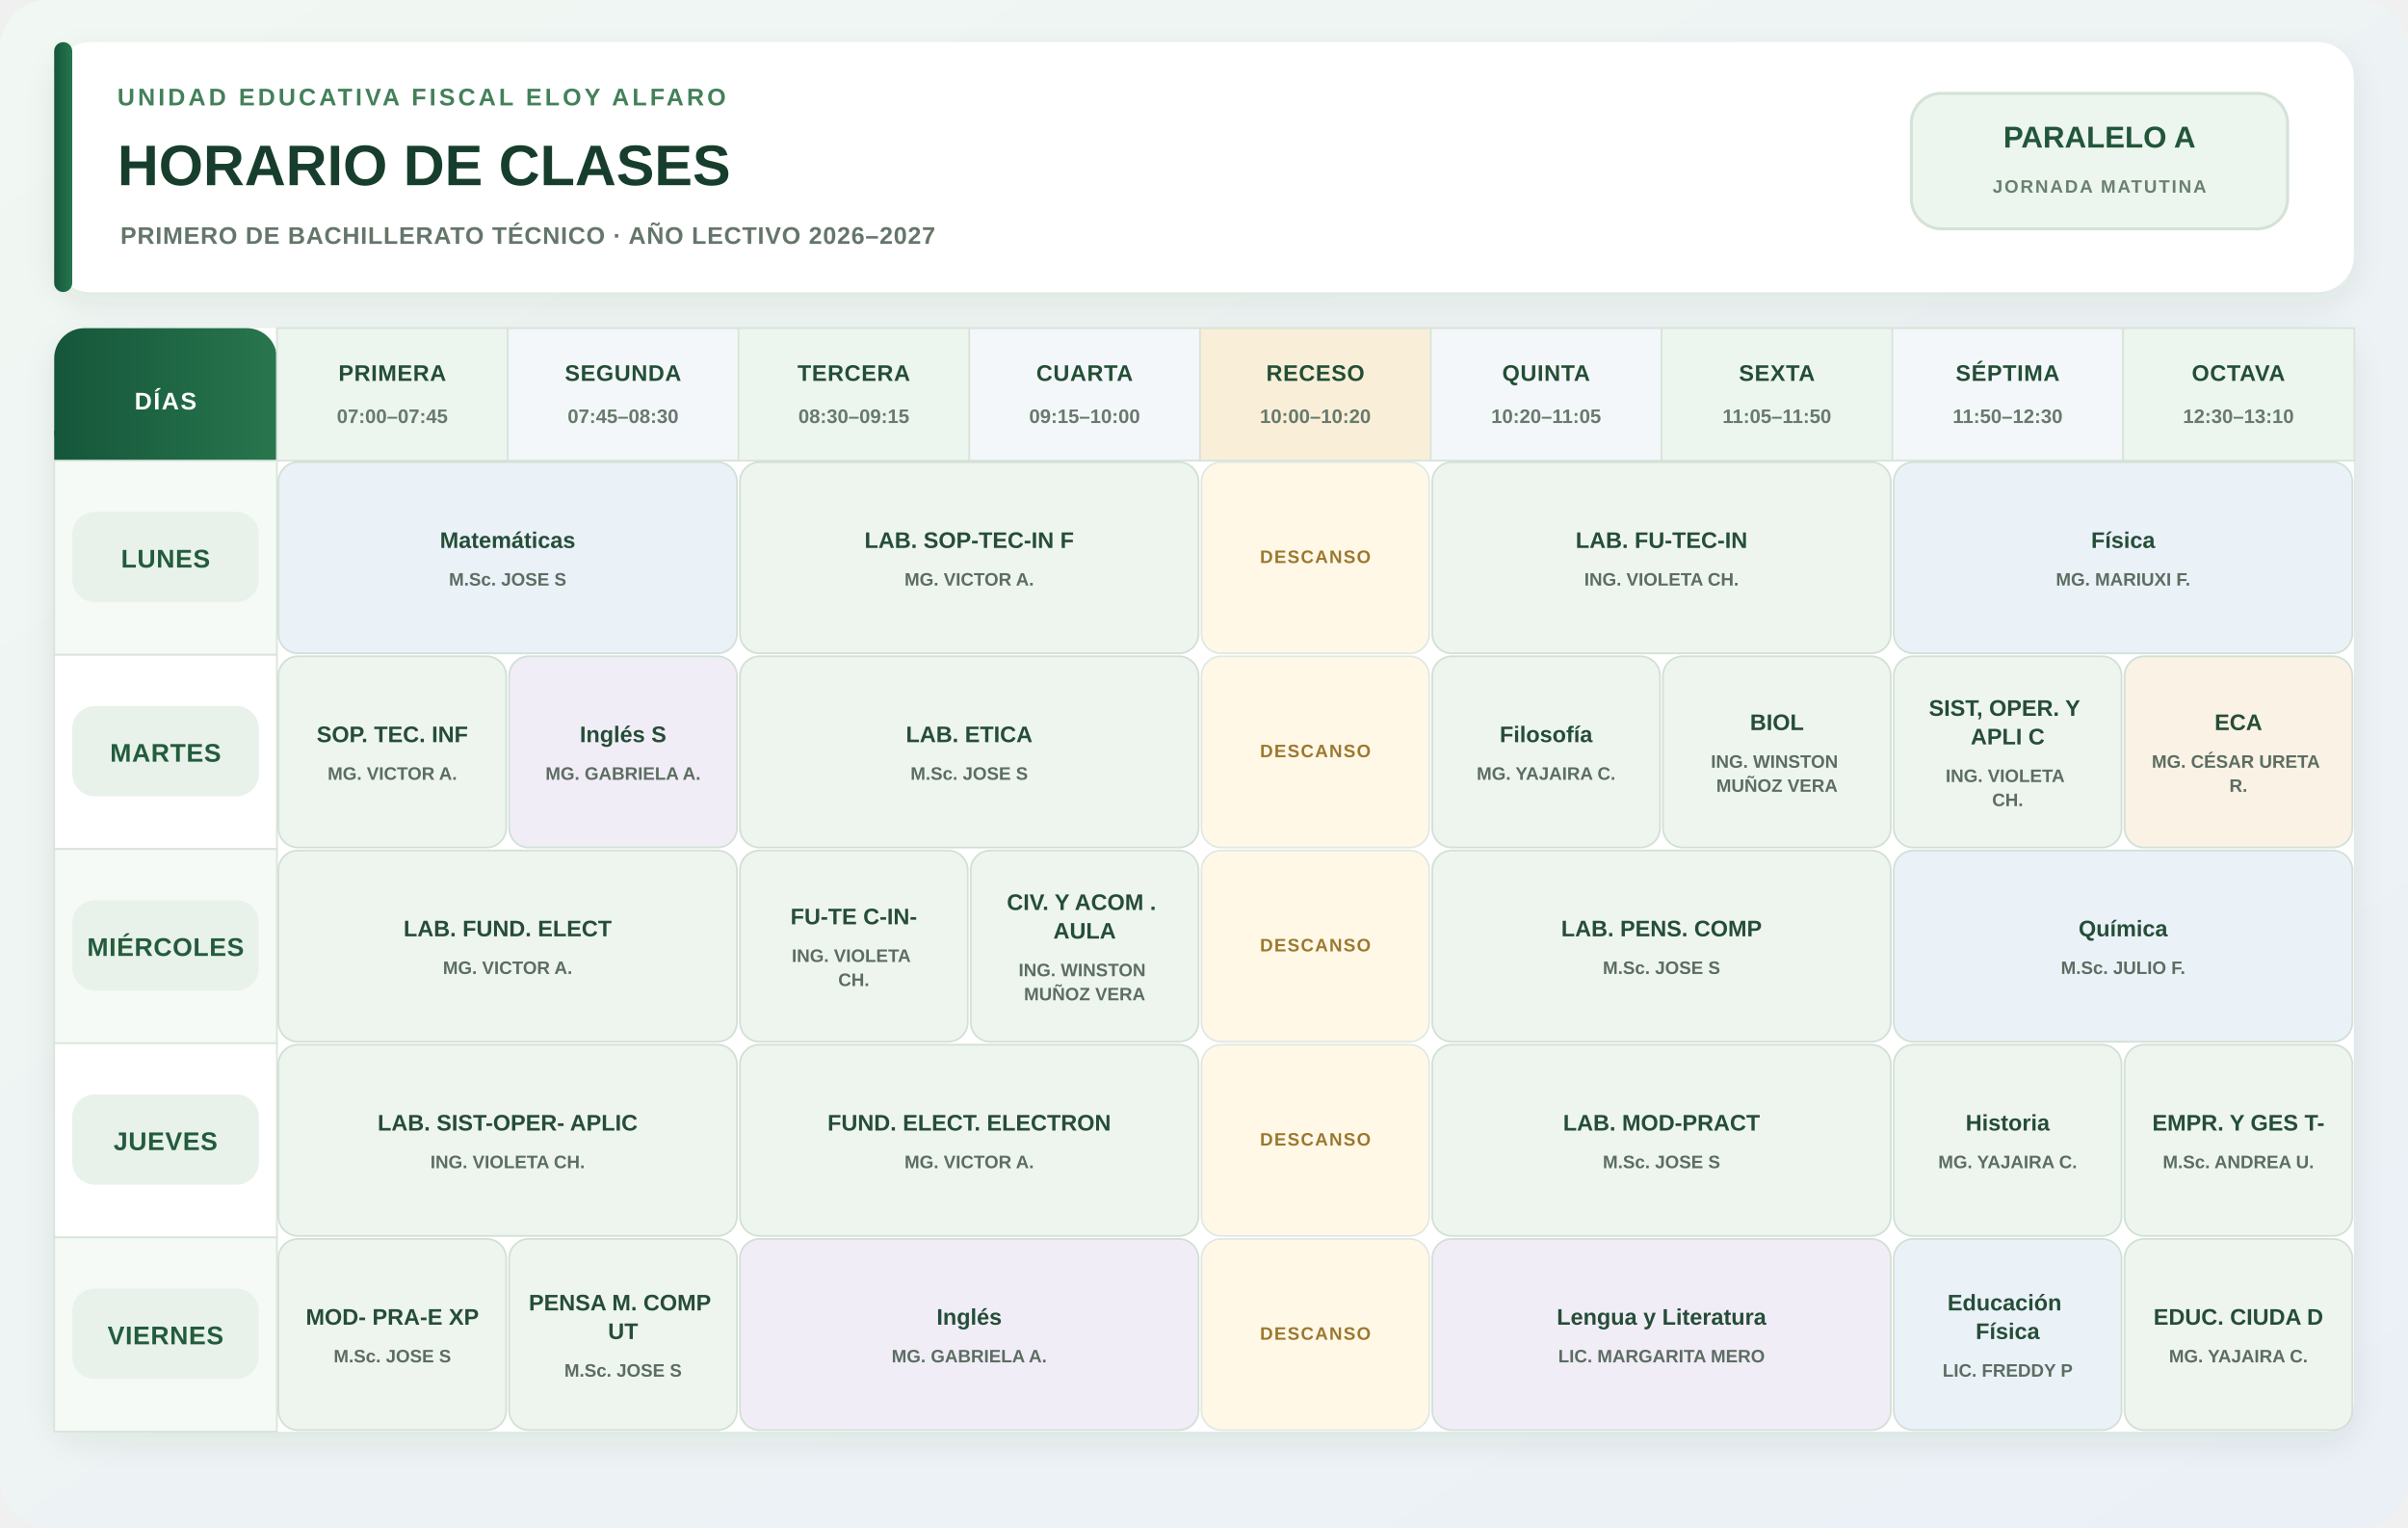
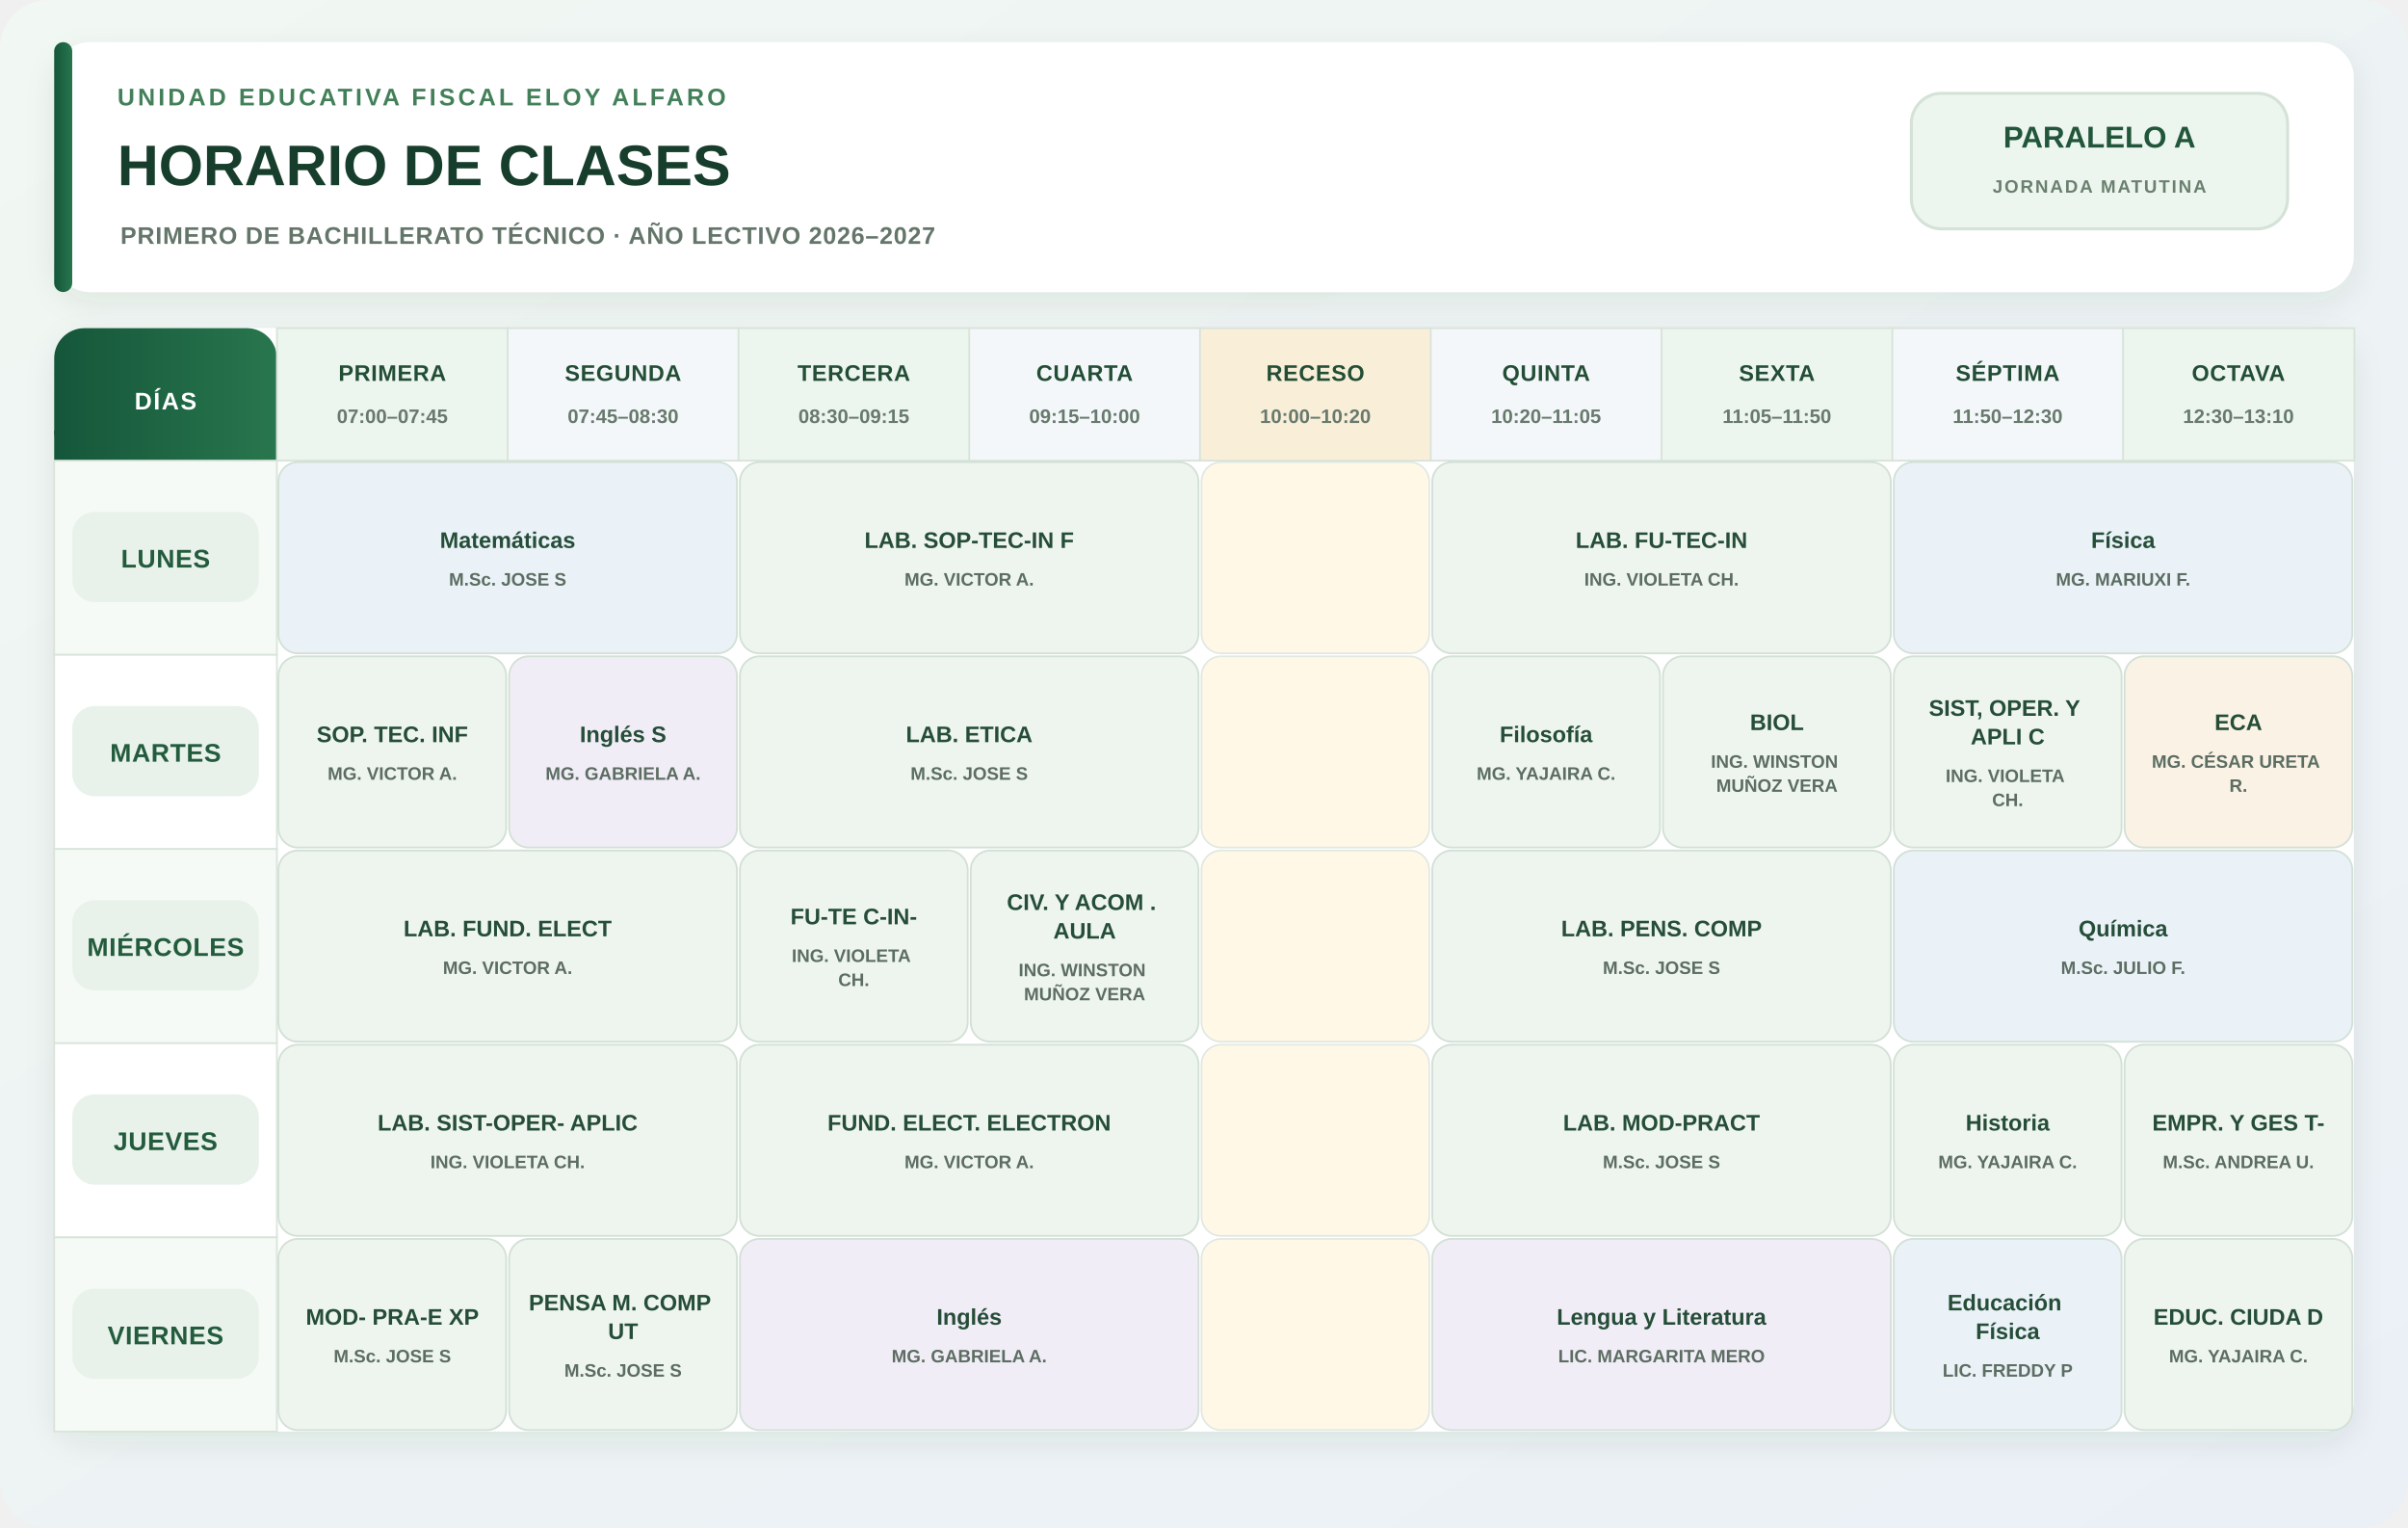
<svg xmlns="http://www.w3.org/2000/svg" width="1600" height="1015" viewBox="0 0 1600 1015" role="img" aria-labelledby="title desc">
  <defs>
    <linearGradient id="bg" x1="0" y1="0" x2="1" y2="1">
      <stop offset="0" stop-color="#f1f7f2" />
      <stop offset="1" stop-color="#eaf0f6" />
    </linearGradient>
    <linearGradient id="bar" x1="0" y1="0" x2="1" y2="0">
      <stop offset="0" stop-color="#15563a" />
      <stop offset="1" stop-color="#28764e" />
    </linearGradient>
    <filter id="shadow" x="-10%" y="-10%" width="120%" height="130%">
      <feDropShadow dx="0" dy="7" stdDeviation="10" flood-color="#163b2b" flood-opacity=".08" />
    </filter>
  </defs>
  <rect width="1600" height="1015" rx="32" fill="url(#bg)" />
  <rect x="36" y="28" width="1528" height="166" rx="24" fill="#fff" filter="url(#shadow)" />
  <rect x="36" y="28" width="12" height="166" rx="6" fill="url(#bar)" />
  <text x="78" y="70" class="eyebrow">UNIDAD EDUCATIVA FISCAL ELOY ALFARO</text>
  <text x="78" y="123" class="title">HORARIO DE CLASES</text>
  <text x="80" y="162" class="subtitle">PRIMERO DE BACHILLERATO TÉCNICO · AÑO LECTIVO 2026–2027</text>
  <rect x="1270" y="62" width="250" height="90" rx="20" fill="#edf5ef" stroke="#d4e2d7" stroke-width="2" />
  <text x="1395" y="98" text-anchor="middle" class="parallel-label">PARALELO A</text>
  <text x="1395" y="128" text-anchor="middle" class="parallel-sub">JORNADA MATUTINA</text>
  <rect x="36" y="218" width="1528" height="733" rx="20" fill="#fff" filter="url(#shadow)" />
  <rect x="36" y="218" width="148" height="88" rx="20" fill="url(#bar)" />
  <rect x="36" y="286" width="148" height="20" fill="url(#bar)" />
  <text x="110.0" y="272" text-anchor="middle" class="hdr-day">DÍAS</text>
  <rect x="184.00" y="218" width="153.73" height="88" fill="#edf5ef" stroke="#d8e3da" stroke-width="1.2" />
  <text x="260.67" y="253" text-anchor="middle" class="hdr-period">PRIMERA</text>
  <text x="260.67" y="281" text-anchor="middle" class="hdr-time">07:00–07:45</text>
  <rect x="337.33" y="218" width="153.73" height="88" fill="#f4f7f9" stroke="#d8e3da" stroke-width="1.2" />
  <text x="414.00" y="253" text-anchor="middle" class="hdr-period">SEGUNDA</text>
  <text x="414.00" y="281" text-anchor="middle" class="hdr-time">07:45–08:30</text>
  <rect x="490.67" y="218" width="153.73" height="88" fill="#edf5ef" stroke="#d8e3da" stroke-width="1.2" />
  <text x="567.33" y="253" text-anchor="middle" class="hdr-period">TERCERA</text>
  <text x="567.33" y="281" text-anchor="middle" class="hdr-time">08:30–09:15</text>
  <rect x="644.00" y="218" width="153.73" height="88" fill="#f4f7f9" stroke="#d8e3da" stroke-width="1.2" />
  <text x="720.67" y="253" text-anchor="middle" class="hdr-period">CUARTA</text>
  <text x="720.67" y="281" text-anchor="middle" class="hdr-time">09:15–10:00</text>
  <rect x="797.33" y="218" width="153.73" height="88" fill="#f9efd8" stroke="#d8e3da" stroke-width="1.2" />
  <text x="874.00" y="253" text-anchor="middle" class="hdr-period">RECESO</text>
  <text x="874.00" y="281" text-anchor="middle" class="hdr-time">10:00–10:20</text>
  <rect x="950.67" y="218" width="153.73" height="88" fill="#f4f7f9" stroke="#d8e3da" stroke-width="1.2" />
  <text x="1027.33" y="253" text-anchor="middle" class="hdr-period">QUINTA</text>
  <text x="1027.33" y="281" text-anchor="middle" class="hdr-time">10:20–11:05</text>
  <rect x="1104.00" y="218" width="153.73" height="88" fill="#edf5ef" stroke="#d8e3da" stroke-width="1.2" />
  <text x="1180.67" y="253" text-anchor="middle" class="hdr-period">SEXTA</text>
  <text x="1180.67" y="281" text-anchor="middle" class="hdr-time">11:05–11:50</text>
  <rect x="1257.33" y="218" width="153.73" height="88" fill="#f4f7f9" stroke="#d8e3da" stroke-width="1.2" />
  <text x="1334.00" y="253" text-anchor="middle" class="hdr-period">SÉPTIMA</text>
  <text x="1334.00" y="281" text-anchor="middle" class="hdr-time">11:50–12:30</text>
  <rect x="1410.67" y="218" width="153.73" height="88" fill="#edf5ef" stroke="#d8e3da" stroke-width="1.2" />
  <text x="1487.33" y="253" text-anchor="middle" class="hdr-period">OCTAVA</text>
  <text x="1487.33" y="281" text-anchor="middle" class="hdr-time">12:30–13:10</text>
  <rect x="36" y="306" width="148" height="129" fill="#f5faf6" stroke="#d9e5db" stroke-width="1.2" />
  <rect x="48" y="340" width="124" height="60" rx="15" fill="#e8f2ea" />
  <text x="110.0" y="377" text-anchor="middle" class="day-text">LUNES</text>
  <rect x="185.00" y="307" width="304.67" height="127" rx="13" fill="#eaf2f8" stroke="#d3e0d6" stroke-width="1.2" />
  <text class="subject" x="337.3" y="364.0" text-anchor="middle">
    <tspan x="337.3" dy="0">Matemáticas</tspan>
  </text>
  <text class="teacher" x="337.3" y="389.0" text-anchor="middle">
    <tspan x="337.3" dy="0">M.Sc. JOSE S</tspan>
  </text>
  <rect x="491.67" y="307" width="304.67" height="127" rx="13" fill="#eef5ef" stroke="#d3e0d6" stroke-width="1.2" />
  <text class="subject" x="644.0" y="364.0" text-anchor="middle">
    <tspan x="644.0" dy="0">LAB. SOP-TEC-IN F</tspan>
  </text>
  <text class="teacher" x="644.0" y="389.0" text-anchor="middle">
    <tspan x="644.0" dy="0">MG. VICTOR A.</tspan>
  </text>
  <rect x="798.33" y="307" width="151.33" height="127" rx="13" fill="#fff8e7" stroke="#e0e8e1" stroke-width="1.1" />
-   <text x="874.00" y="374" text-anchor="middle" class="recess">DESCANSO</text>
+   <text x="874.00" y="374" text-anchor="middle" class="recess" />
  <rect x="951.67" y="307" width="304.67" height="127" rx="13" fill="#eef5ef" stroke="#d3e0d6" stroke-width="1.2" />
  <text class="subject" x="1104.0" y="364.0" text-anchor="middle">
    <tspan x="1104.0" dy="0">LAB. FU-TEC-IN</tspan>
  </text>
  <text class="teacher" x="1104.0" y="389.0" text-anchor="middle">
    <tspan x="1104.0" dy="0">ING. VIOLETA CH.</tspan>
  </text>
  <rect x="1258.33" y="307" width="304.67" height="127" rx="13" fill="#eaf2f8" stroke="#d3e0d6" stroke-width="1.2" />
  <text class="subject" x="1410.7" y="364.0" text-anchor="middle">
    <tspan x="1410.7" dy="0">Física</tspan>
  </text>
  <text class="teacher" x="1410.7" y="389.0" text-anchor="middle">
    <tspan x="1410.7" dy="0">MG. MARIUXI F.</tspan>
  </text>
  <rect x="36" y="435" width="148" height="129" fill="#fff" stroke="#d9e5db" stroke-width="1.2" />
  <rect x="48" y="469" width="124" height="60" rx="15" fill="#e8f2ea" />
  <text x="110.0" y="506" text-anchor="middle" class="day-text">MARTES</text>
  <rect x="185.00" y="436" width="151.33" height="127" rx="13" fill="#eef5ef" stroke="#d3e0d6" stroke-width="1.2" />
  <text class="subject" x="260.7" y="493.0" text-anchor="middle">
    <tspan x="260.7" dy="0">SOP. TEC. INF</tspan>
  </text>
  <text class="teacher" x="260.7" y="518.0" text-anchor="middle">
    <tspan x="260.7" dy="0">MG. VICTOR A.</tspan>
  </text>
  <rect x="338.33" y="436" width="151.33" height="127" rx="13" fill="#f1edf7" stroke="#d3e0d6" stroke-width="1.2" />
  <text class="subject" x="414.0" y="493.0" text-anchor="middle">
    <tspan x="414.0" dy="0">Inglés S</tspan>
  </text>
  <text class="teacher" x="414.0" y="518.0" text-anchor="middle">
    <tspan x="414.0" dy="0">MG. GABRIELA A.</tspan>
  </text>
  <rect x="491.67" y="436" width="304.67" height="127" rx="13" fill="#eef5ef" stroke="#d3e0d6" stroke-width="1.2" />
  <text class="subject" x="644.0" y="493.0" text-anchor="middle">
    <tspan x="644.0" dy="0">LAB. ETICA</tspan>
  </text>
  <text class="teacher" x="644.0" y="518.0" text-anchor="middle">
    <tspan x="644.0" dy="0">M.Sc. JOSE S</tspan>
  </text>
  <rect x="798.33" y="436" width="151.33" height="127" rx="13" fill="#fff8e7" stroke="#e0e8e1" stroke-width="1.1" />
-   <text x="874.00" y="503" text-anchor="middle" class="recess">DESCANSO</text>
+   <text x="874.00" y="503" text-anchor="middle" class="recess" />
  <rect x="951.67" y="436" width="151.33" height="127" rx="13" fill="#eef5ef" stroke="#d3e0d6" stroke-width="1.2" />
  <text class="subject" x="1027.3" y="493.0" text-anchor="middle">
    <tspan x="1027.3" dy="0">Filosofía</tspan>
  </text>
  <text class="teacher" x="1027.3" y="518.0" text-anchor="middle">
    <tspan x="1027.3" dy="0">MG. YAJAIRA C.</tspan>
  </text>
  <rect x="1105.00" y="436" width="151.33" height="127" rx="13" fill="#eef5ef" stroke="#d3e0d6" stroke-width="1.2" />
  <text class="subject" x="1180.7" y="485.0" text-anchor="middle">
    <tspan x="1180.7" dy="0">BIOL</tspan>
  </text>
  <text class="teacher" x="1180.7" y="510.0" text-anchor="middle">
    <tspan x="1180.7" dy="0">ING. WINSTON</tspan>
    <tspan x="1180.7" dy="16">MUÑOZ VERA</tspan>
  </text>
  <rect x="1258.33" y="436" width="151.33" height="127" rx="13" fill="#eef5ef" stroke="#d3e0d6" stroke-width="1.2" />
  <text class="subject" x="1334.0" y="475.5" text-anchor="middle">
    <tspan x="1334.0" dy="0">SIST, OPER. Y</tspan>
    <tspan x="1334.0" dy="19">APLI C</tspan>
  </text>
  <text class="teacher" x="1334.0" y="519.5" text-anchor="middle">
    <tspan x="1334.0" dy="0">ING. VIOLETA</tspan>
    <tspan x="1334.0" dy="16">CH.</tspan>
  </text>
  <rect x="1411.67" y="436" width="151.33" height="127" rx="13" fill="#faf2e5" stroke="#d3e0d6" stroke-width="1.2" />
  <text class="subject" x="1487.3" y="485.0" text-anchor="middle">
    <tspan x="1487.3" dy="0">ECA</tspan>
  </text>
  <text class="teacher" x="1487.3" y="510.0" text-anchor="middle">
    <tspan x="1487.3" dy="0">MG. CÉSAR URETA</tspan>
    <tspan x="1487.3" dy="16">R.</tspan>
  </text>
  <rect x="36" y="564" width="148" height="129" fill="#f5faf6" stroke="#d9e5db" stroke-width="1.2" />
  <rect x="48" y="598" width="124" height="60" rx="15" fill="#e8f2ea" />
  <text x="110.0" y="635" text-anchor="middle" class="day-text">MIÉRCOLES</text>
  <rect x="185.00" y="565" width="304.67" height="127" rx="13" fill="#eef5ef" stroke="#d3e0d6" stroke-width="1.2" />
  <text class="subject" x="337.3" y="622.0" text-anchor="middle">
    <tspan x="337.3" dy="0">LAB. FUND. ELECT</tspan>
  </text>
  <text class="teacher" x="337.3" y="647.0" text-anchor="middle">
    <tspan x="337.3" dy="0">MG. VICTOR A.</tspan>
  </text>
  <rect x="491.67" y="565" width="151.33" height="127" rx="13" fill="#eef5ef" stroke="#d3e0d6" stroke-width="1.2" />
  <text class="subject" x="567.3" y="614.0" text-anchor="middle">
    <tspan x="567.3" dy="0">FU-TE C-IN-</tspan>
  </text>
  <text class="teacher" x="567.3" y="639.0" text-anchor="middle">
    <tspan x="567.3" dy="0">ING. VIOLETA</tspan>
    <tspan x="567.3" dy="16">CH.</tspan>
  </text>
  <rect x="645.00" y="565" width="151.33" height="127" rx="13" fill="#eef5ef" stroke="#d3e0d6" stroke-width="1.2" />
  <text class="subject" x="720.7" y="604.5" text-anchor="middle">
    <tspan x="720.7" dy="0">CIV. Y ACOM .</tspan>
    <tspan x="720.7" dy="19">AULA</tspan>
  </text>
  <text class="teacher" x="720.7" y="648.5" text-anchor="middle">
    <tspan x="720.7" dy="0">ING. WINSTON</tspan>
    <tspan x="720.7" dy="16">MUÑOZ VERA</tspan>
  </text>
  <rect x="798.33" y="565" width="151.33" height="127" rx="13" fill="#fff8e7" stroke="#e0e8e1" stroke-width="1.1" />
-   <text x="874.00" y="632" text-anchor="middle" class="recess">DESCANSO</text>
+   <text x="874.00" y="632" text-anchor="middle" class="recess" />
  <rect x="951.67" y="565" width="304.67" height="127" rx="13" fill="#eef5ef" stroke="#d3e0d6" stroke-width="1.2" />
  <text class="subject" x="1104.0" y="622.0" text-anchor="middle">
    <tspan x="1104.0" dy="0">LAB. PENS. COMP</tspan>
  </text>
  <text class="teacher" x="1104.0" y="647.0" text-anchor="middle">
    <tspan x="1104.0" dy="0">M.Sc. JOSE S</tspan>
  </text>
  <rect x="1258.33" y="565" width="304.67" height="127" rx="13" fill="#eaf2f8" stroke="#d3e0d6" stroke-width="1.2" />
  <text class="subject" x="1410.7" y="622.0" text-anchor="middle">
    <tspan x="1410.7" dy="0">Química</tspan>
  </text>
  <text class="teacher" x="1410.7" y="647.0" text-anchor="middle">
    <tspan x="1410.7" dy="0">M.Sc. JULIO F.</tspan>
  </text>
  <rect x="36" y="693" width="148" height="129" fill="#fff" stroke="#d9e5db" stroke-width="1.2" />
  <rect x="48" y="727" width="124" height="60" rx="15" fill="#e8f2ea" />
  <text x="110.0" y="764" text-anchor="middle" class="day-text">JUEVES</text>
  <rect x="185.00" y="694" width="304.67" height="127" rx="13" fill="#eef5ef" stroke="#d3e0d6" stroke-width="1.2" />
  <text class="subject" x="337.3" y="751.0" text-anchor="middle">
    <tspan x="337.3" dy="0">LAB. SIST-OPER- APLIC</tspan>
  </text>
  <text class="teacher" x="337.3" y="776.0" text-anchor="middle">
    <tspan x="337.3" dy="0">ING. VIOLETA CH.</tspan>
  </text>
  <rect x="491.67" y="694" width="304.67" height="127" rx="13" fill="#eef5ef" stroke="#d3e0d6" stroke-width="1.2" />
  <text class="subject" x="644.0" y="751.0" text-anchor="middle">
    <tspan x="644.0" dy="0">FUND. ELECT. ELECTRON</tspan>
  </text>
  <text class="teacher" x="644.0" y="776.0" text-anchor="middle">
    <tspan x="644.0" dy="0">MG. VICTOR A.</tspan>
  </text>
  <rect x="798.33" y="694" width="151.33" height="127" rx="13" fill="#fff8e7" stroke="#e0e8e1" stroke-width="1.1" />
-   <text x="874.00" y="761" text-anchor="middle" class="recess">DESCANSO</text>
+   <text x="874.00" y="761" text-anchor="middle" class="recess" />
  <rect x="951.67" y="694" width="304.67" height="127" rx="13" fill="#eef5ef" stroke="#d3e0d6" stroke-width="1.2" />
  <text class="subject" x="1104.0" y="751.0" text-anchor="middle">
    <tspan x="1104.0" dy="0">LAB. MOD-PRACT</tspan>
  </text>
  <text class="teacher" x="1104.0" y="776.0" text-anchor="middle">
    <tspan x="1104.0" dy="0">M.Sc. JOSE S</tspan>
  </text>
  <rect x="1258.33" y="694" width="151.33" height="127" rx="13" fill="#eef5ef" stroke="#d3e0d6" stroke-width="1.2" />
  <text class="subject" x="1334.0" y="751.0" text-anchor="middle">
    <tspan x="1334.0" dy="0">Historia</tspan>
  </text>
  <text class="teacher" x="1334.0" y="776.0" text-anchor="middle">
    <tspan x="1334.0" dy="0">MG. YAJAIRA C.</tspan>
  </text>
  <rect x="1411.67" y="694" width="151.33" height="127" rx="13" fill="#eef5ef" stroke="#d3e0d6" stroke-width="1.2" />
  <text class="subject" x="1487.3" y="751.0" text-anchor="middle">
    <tspan x="1487.3" dy="0">EMPR. Y GES T-</tspan>
  </text>
  <text class="teacher" x="1487.3" y="776.0" text-anchor="middle">
    <tspan x="1487.3" dy="0">M.Sc. ANDREA U.</tspan>
  </text>
  <rect x="36" y="822" width="148" height="129" fill="#f5faf6" stroke="#d9e5db" stroke-width="1.2" />
  <rect x="48" y="856" width="124" height="60" rx="15" fill="#e8f2ea" />
  <text x="110.0" y="893" text-anchor="middle" class="day-text">VIERNES</text>
  <rect x="185.00" y="823" width="151.33" height="127" rx="13" fill="#eef5ef" stroke="#d3e0d6" stroke-width="1.2" />
  <text class="subject" x="260.7" y="880.0" text-anchor="middle">
    <tspan x="260.7" dy="0">MOD- PRA-E XP</tspan>
  </text>
  <text class="teacher" x="260.7" y="905.0" text-anchor="middle">
    <tspan x="260.7" dy="0">M.Sc. JOSE S</tspan>
  </text>
  <rect x="338.33" y="823" width="151.33" height="127" rx="13" fill="#eef5ef" stroke="#d3e0d6" stroke-width="1.2" />
  <text class="subject" x="414.0" y="870.5" text-anchor="middle">
    <tspan x="414.0" dy="0">PENSA M. COMP</tspan>
    <tspan x="414.0" dy="19">UT</tspan>
  </text>
  <text class="teacher" x="414.0" y="914.5" text-anchor="middle">
    <tspan x="414.0" dy="0">M.Sc. JOSE S</tspan>
  </text>
  <rect x="491.67" y="823" width="304.67" height="127" rx="13" fill="#f1edf7" stroke="#d3e0d6" stroke-width="1.2" />
  <text class="subject" x="644.0" y="880.0" text-anchor="middle">
    <tspan x="644.0" dy="0">Inglés</tspan>
  </text>
  <text class="teacher" x="644.0" y="905.0" text-anchor="middle">
    <tspan x="644.0" dy="0">MG. GABRIELA A.</tspan>
  </text>
  <rect x="798.33" y="823" width="151.33" height="127" rx="13" fill="#fff8e7" stroke="#e0e8e1" stroke-width="1.1" />
-   <text x="874.00" y="890" text-anchor="middle" class="recess">DESCANSO</text>
+   <text x="874.00" y="890" text-anchor="middle" class="recess" />
  <rect x="951.67" y="823" width="304.67" height="127" rx="13" fill="#f1edf7" stroke="#d3e0d6" stroke-width="1.2" />
  <text class="subject" x="1104.0" y="880.0" text-anchor="middle">
    <tspan x="1104.0" dy="0">Lengua y Literatura</tspan>
  </text>
  <text class="teacher" x="1104.0" y="905.0" text-anchor="middle">
    <tspan x="1104.0" dy="0">LIC. MARGARITA MERO</tspan>
  </text>
  <rect x="1258.33" y="823" width="151.33" height="127" rx="13" fill="#eaf2f8" stroke="#d3e0d6" stroke-width="1.2" />
  <text class="subject" x="1334.0" y="870.5" text-anchor="middle">
    <tspan x="1334.0" dy="0">Educación</tspan>
    <tspan x="1334.0" dy="19">Física</tspan>
  </text>
  <text class="teacher" x="1334.0" y="914.5" text-anchor="middle">
    <tspan x="1334.0" dy="0">LIC. FREDDY P</tspan>
  </text>
  <rect x="1411.67" y="823" width="151.33" height="127" rx="13" fill="#eef5ef" stroke="#d3e0d6" stroke-width="1.2" />
  <text class="subject" x="1487.3" y="880.0" text-anchor="middle">
    <tspan x="1487.3" dy="0">EDUC. CIUDA D</tspan>
  </text>
  <text class="teacher" x="1487.3" y="905.0" text-anchor="middle">
    <tspan x="1487.3" dy="0">MG. YAJAIRA C.</tspan>
  </text>
  <style>.eyebrow{font:700 16px Arial,sans-serif;letter-spacing:2px;fill:#43805a}.title{font:800 38px Arial,sans-serif;fill:#173e2c}.subtitle{font:600 16px Arial,sans-serif;letter-spacing:.5px;fill:#64766a}.parallel-label{font:800 20px Arial,sans-serif;fill:#21563a}.parallel-sub{font:700 12px Arial,sans-serif;letter-spacing:1.2px;fill:#6a806e}.hdr-day{font:800 16px Arial,sans-serif;letter-spacing:1px;fill:#fff}.hdr-period{font:800 15px Arial,sans-serif;letter-spacing:.4px;fill:#234e36}.hdr-time{font:600 13px Arial,sans-serif;fill:#687a6e}.day-text{font:800 17px Arial,sans-serif;letter-spacing:.4px;fill:#235b3d}.subject{font:800 15px Arial,sans-serif;fill:#254d37}.teacher{font:600 12px Arial,sans-serif;fill:#5c6d62}.recess{font:700 12px Arial,sans-serif;letter-spacing:.8px;fill:#9b782f}</style>
</svg>
